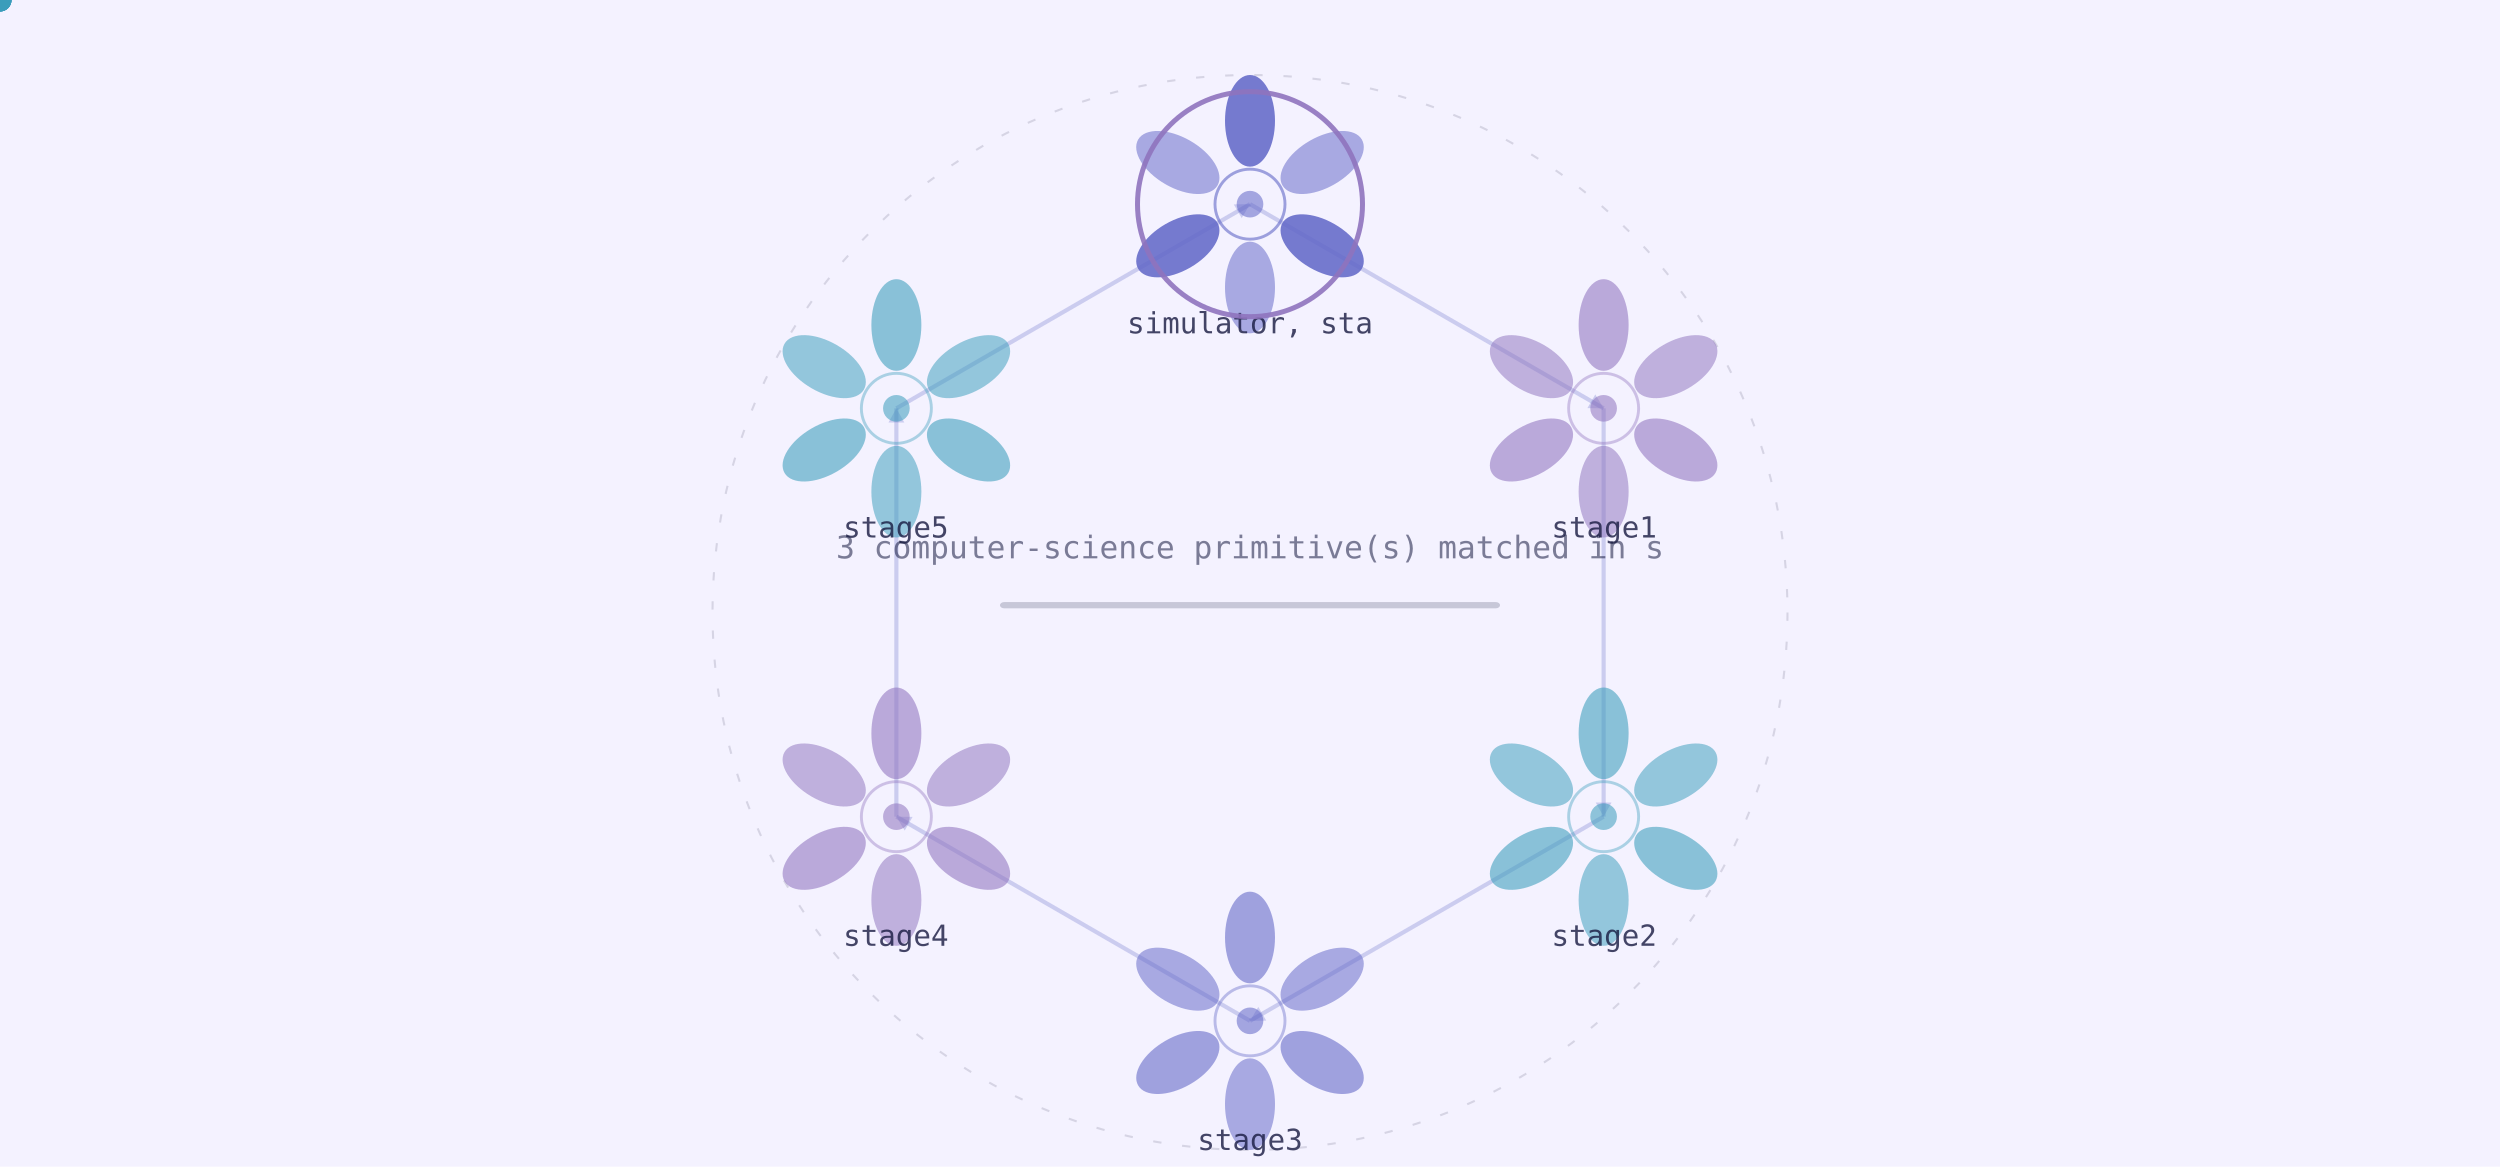
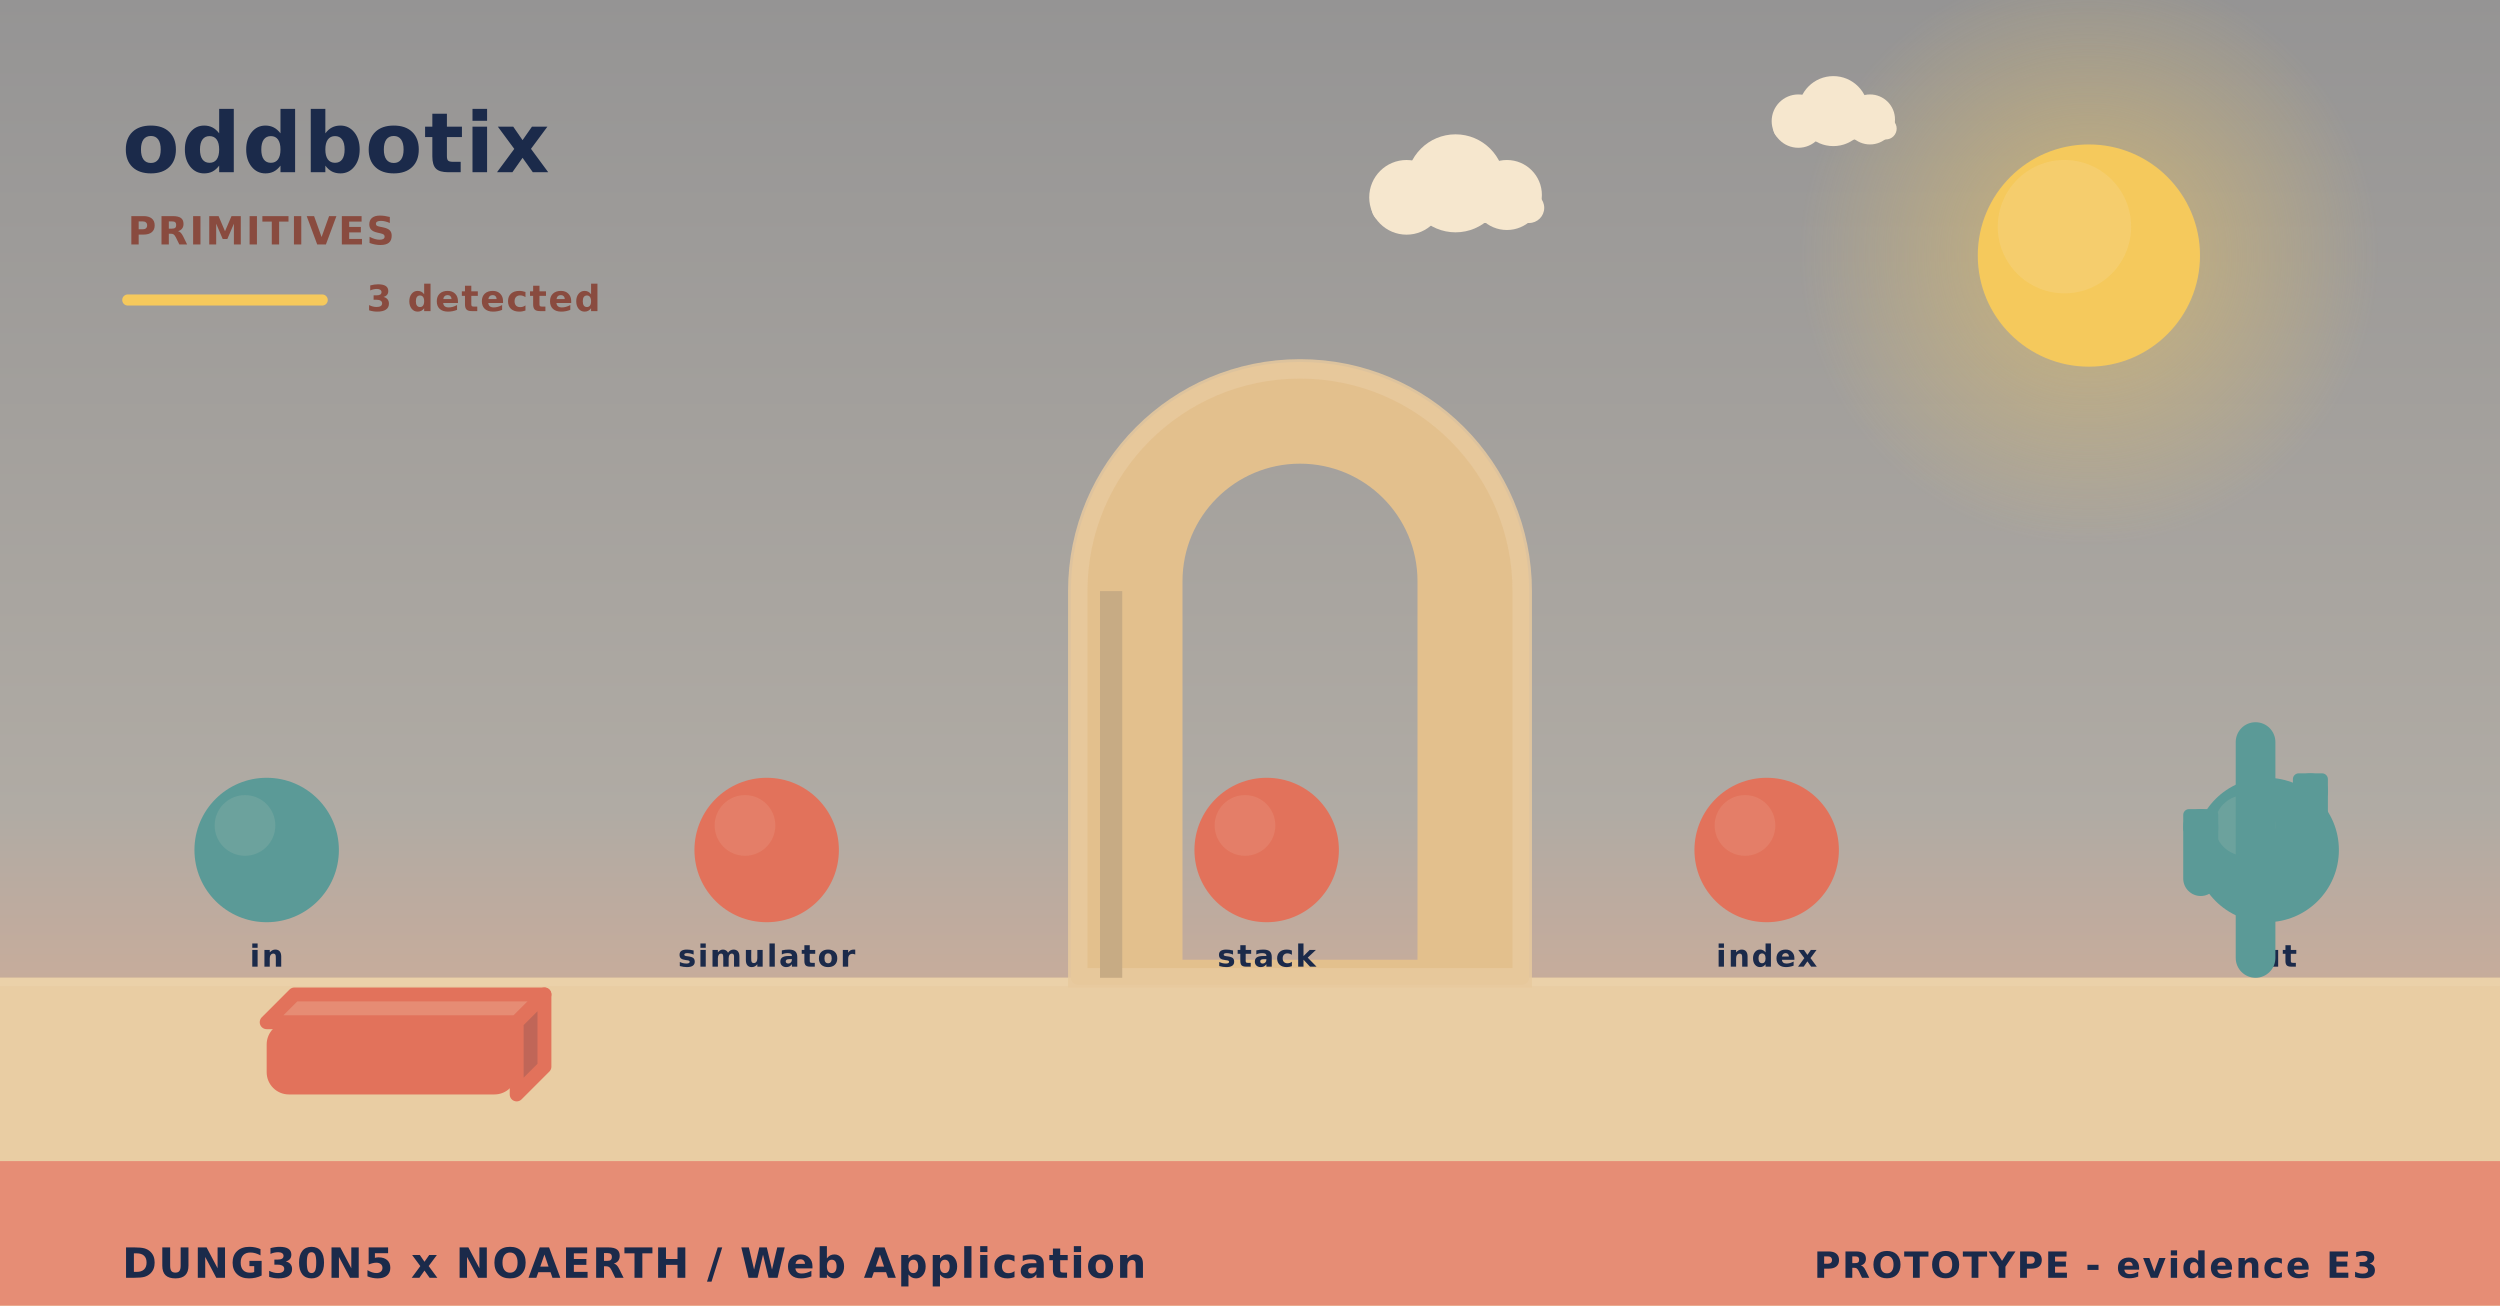
- <svg xmlns="http://www.w3.org/2000/svg" viewBox="0 0 1200 560" width="1200" height="560" role="img" aria-label="oddbotix state machine">
-   <rect width="1200" height="560" fill="#f4f2ff" />
-   <defs>
-     <linearGradient id="gs" x1="0" y1="0" x2="1" y2="1">
-       <stop offset="0%" stop-color="#6166c7" />
-       <stop offset="100%" stop-color="#8f73be" />
-     </linearGradient>
-   </defs>
-   <circle cx="600.00" cy="294.00" r="258.00" fill="none" stroke="rgba(23,26,64,0.140)" stroke-width="1.00" opacity="1.00" stroke-dasharray="4 10" />
-   <line x1="600.00" y1="98.00" x2="769.74" y2="196.00" stroke="rgba(97,102,199,0.500)" stroke-width="2.00" opacity="0.55" />
-   <polygon points="769.74,196.00 765.75,189.31 761.95,195.89" fill="rgba(97,102,199,0.500)" opacity="0.55" />
-   <g opacity="0.9">
-     <circle cx="0.00" cy="0.00" r="5.50" fill="#3b9dbb" opacity="1.00" />
-     <animateTransform attributeName="transform" type="translate" values="600.00,98.00 769.74,196.00" dur="6.4s" begin="0.0s" repeatCount="indefinite" />
-     <animateTransform attributeName="transform" type="translate" values="769.74,196.00 600.00,98.00" dur="6.4s" begin="3.2s" repeatCount="indefinite" />
+ <svg xmlns="http://www.w3.org/2000/svg" width="900" height="470" viewBox="0 0 900 470" role="img" aria-label="oddbotix - how it behaves">
+   <linearGradient id="skys" x1="0" y1="0" x2="0" y2="1">
+     <stop offset="0" stop-color="#959494" />
+     <stop offset="0.62" stop-color="#b0aba4" />
+     <stop offset="1" stop-color="#f3ad8a" />
+   </linearGradient>
+   <rect width="900" height="470" fill="url(#skys)" />
+   <radialGradient id="suns">
+     <stop offset="0.35" stop-color="#f5c95c" stop-opacity="0.34" />
+     <stop offset="1" stop-color="#f5c95c" stop-opacity="0" />
+   </radialGradient>
+   <circle cx="752" cy="92" r="104" fill="url(#suns)" />
+   <circle cx="752" cy="92" r="40" fill="#f5c95c" />
+   <circle cx="743.2" cy="81.6" r="24" fill="#f5d27e" opacity="0.5" />
+   <g>
+     <circle cx="524" cy="66" r="17.64" fill="#f6e7ce" />
+     <circle cx="506.36" cy="71.04" r="13.44" fill="#f6e7ce" />
+     <circle cx="542.48" cy="70.2" r="12.6" fill="#f6e7ce" />
+     <rect x="493.76" y="69.36" width="62.16" height="10.92" rx="5.46" fill="#f6e7ce" />
+     <animateTransform attributeName="transform" type="translate" values="0 0;24 0;0 0" dur="36s" begin="0s" repeatCount="indefinite" />
  </g>
-   <line x1="769.74" y1="196.00" x2="769.74" y2="392.00" stroke="rgba(97,102,199,0.500)" stroke-width="2.00" opacity="0.55" />
-   <polygon points="769.74,392.00 773.54,385.20 765.94,385.20" fill="rgba(97,102,199,0.500)" opacity="0.55" />
-   <g opacity="0.9">
-     <circle cx="0.00" cy="0.00" r="5.50" fill="#3b9dbb" opacity="1.00" />
-     <animateTransform attributeName="transform" type="translate" values="769.74,196.00 769.74,392.00" dur="6.4s" begin="1.067s" repeatCount="indefinite" />
-     <animateTransform attributeName="transform" type="translate" values="769.74,392.00 769.74,196.00" dur="6.4s" begin="4.267s" repeatCount="indefinite" />
+   <g>
+     <circle cx="660" cy="40" r="12.6" fill="#f6e7ce" />
+     <circle cx="647.4" cy="43.6" r="9.6" fill="#f6e7ce" />
+     <circle cx="673.2" cy="43" r="9" fill="#f6e7ce" />
+     <rect x="638.4" y="42.4" width="44.4" height="7.8" rx="3.9" fill="#f6e7ce" />
+     <animateTransform attributeName="transform" type="translate" values="0 0;-18 0;0 0" dur="46s" begin="3s" repeatCount="indefinite" />
  </g>
-   <line x1="769.74" y1="392.00" x2="600.00" y2="490.00" stroke="rgba(97,102,199,0.500)" stroke-width="2.00" opacity="0.55" />
-   <polygon points="600.00,490.00 607.79,489.89 603.99,483.31" fill="rgba(97,102,199,0.500)" opacity="0.55" />
-   <g opacity="0.9">
-     <circle cx="0.00" cy="0.00" r="5.50" fill="#3b9dbb" opacity="1.00" />
-     <animateTransform attributeName="transform" type="translate" values="769.74,392.00 600.00,490.00" dur="6.4s" begin="2.133s" repeatCount="indefinite" />
-     <animateTransform attributeName="transform" type="translate" values="600.00,490.00 769.74,392.00" dur="6.4s" begin="5.333s" repeatCount="indefinite" />
+   <rect x="0" y="352" width="900" height="118" fill="#e9cda3" />
+   <rect x="0" y="352" width="900" height="3" fill="#ebd1a9" />
+   <text x="44" y="62" font-family="Verdana,DejaVu Sans,sans-serif" font-size="30" font-weight="700" letter-spacing="0.6" fill="#1b2a4a" text-anchor="start">oddbotix</text>
+   <text x="46" y="88" font-family="Verdana,DejaVu Sans,sans-serif" font-size="14" font-weight="700" letter-spacing="0.6" fill="#894b3f" text-anchor="start">PRIMITIVES</text>
+   <rect x="44" y="106" width="74" height="4" rx="2" fill="#f5c95c" />
+   <text x="132" y="112" font-family="Verdana,DejaVu Sans,sans-serif" font-size="13" font-weight="700" letter-spacing="0.6" fill="#894b3f" text-anchor="start">3 detected</text>
+   <path d="M388,352 L388,212.8 A80,80 0 0 1 548,212.8 L548,352 Z M423.2,348 L423.2,209.22 A44.8,44.8 0 0 1 512.8,209.22 L512.8,348 Z" fill="#e3c08d" fill-rule="evenodd" stroke="#e3c08d" stroke-width="5" stroke-linejoin="round" />
+   <path d="M388,352 L388,212.8 A80,80 0 0 1 548,212.8 L548,352 Z" fill="none" stroke="#e8c99d" stroke-width="7" stroke-linecap="round" opacity="0.85" />
+   <rect x="396" y="212.8" width="8" height="139.2" fill="#c7ab84" />
+   <circle cx="96" cy="306" r="26" fill="#5b9a97" />
+   <circle cx="88.2" cy="297.16" r="10.92" fill="#7aa9a2" opacity="0.55" />
+   <text x="96" y="348" font-family="Verdana,DejaVu Sans,sans-serif" font-size="11" font-weight="700" letter-spacing="0.6" fill="#1b2a4a" text-anchor="middle">in</text>
+   <g>
+     <circle cx="276" cy="306" r="26" fill="#e2725b" />
+     <circle cx="268.2" cy="297.16" r="10.92" fill="#e68972" opacity="0.55" />
+     <animate attributeName="opacity" values="0.8;1;0.8" dur="4.6s" begin="0s" repeatCount="indefinite" />
  </g>
-   <line x1="600.00" y1="490.00" x2="430.26" y2="392.00" stroke="rgba(97,102,199,0.500)" stroke-width="2.00" opacity="0.55" />
-   <polygon points="430.26,392.00 434.25,398.69 438.05,392.11" fill="rgba(97,102,199,0.500)" opacity="0.55" />
-   <g opacity="0.9">
-     <circle cx="0.00" cy="0.00" r="5.50" fill="#3b9dbb" opacity="1.00" />
-     <animateTransform attributeName="transform" type="translate" values="600.00,490.00 430.26,392.00" dur="6.4s" begin="3.2s" repeatCount="indefinite" />
-     <animateTransform attributeName="transform" type="translate" values="430.26,392.00 600.00,490.00" dur="6.4s" begin="6.4s" repeatCount="indefinite" />
+   <text x="276" y="348" font-family="Verdana,DejaVu Sans,sans-serif" font-size="11" font-weight="700" letter-spacing="0.6" fill="#1b2a4a" text-anchor="middle">simulator</text>
+   <g>
+     <circle cx="456" cy="306" r="26" fill="#e2725b" />
+     <circle cx="448.2" cy="297.16" r="10.92" fill="#e68972" opacity="0.55" />
+     <animate attributeName="opacity" values="0.8;1;0.8" dur="5.2s" begin="0s" repeatCount="indefinite" />
  </g>
-   <line x1="430.26" y1="392.00" x2="430.26" y2="196.00" stroke="rgba(97,102,199,0.500)" stroke-width="2.00" opacity="0.55" />
-   <polygon points="430.26,196.00 426.46,202.80 434.06,202.80" fill="rgba(97,102,199,0.500)" opacity="0.55" />
-   <g opacity="0.9">
-     <circle cx="0.00" cy="0.00" r="5.50" fill="#3b9dbb" opacity="1.00" />
-     <animateTransform attributeName="transform" type="translate" values="430.26,392.00 430.26,196.00" dur="6.4s" begin="4.267s" repeatCount="indefinite" />
-     <animateTransform attributeName="transform" type="translate" values="430.26,196.00 430.26,392.00" dur="6.4s" begin="7.467s" repeatCount="indefinite" />
+   <text x="456" y="348" font-family="Verdana,DejaVu Sans,sans-serif" font-size="11" font-weight="700" letter-spacing="0.6" fill="#1b2a4a" text-anchor="middle">stack</text>
+   <g>
+     <circle cx="636" cy="306" r="26" fill="#e2725b" />
+     <circle cx="628.2" cy="297.16" r="10.92" fill="#e68972" opacity="0.55" />
+     <animate attributeName="opacity" values="0.8;1;0.8" dur="5.8s" begin="0s" repeatCount="indefinite" />
  </g>
-   <line x1="430.26" y1="196.00" x2="600.00" y2="98.00" stroke="rgba(97,102,199,0.500)" stroke-width="2.00" opacity="0.55" />
-   <polygon points="600.00,98.00 592.21,98.11 596.01,104.69" fill="rgba(97,102,199,0.500)" opacity="0.55" />
-   <g opacity="0.9">
-     <circle cx="0.00" cy="0.00" r="5.50" fill="#3b9dbb" opacity="1.00" />
-     <animateTransform attributeName="transform" type="translate" values="430.26,196.00 600.00,98.00" dur="6.4s" begin="5.333s" repeatCount="indefinite" />
-     <animateTransform attributeName="transform" type="translate" values="600.00,98.00 430.26,196.00" dur="6.4s" begin="8.533s" repeatCount="indefinite" />
-   </g>
-   <ellipse cx="600.00" cy="58.00" rx="12.00" ry="22.00" fill="rgba(97,102,199,0.900)" opacity="0.95" transform="rotate(0.0 600.00 58.00)" />
-   <ellipse cx="634.64" cy="78.00" rx="12.00" ry="22.00" fill="rgba(97,102,199,0.550)" opacity="0.95" transform="rotate(60.0 634.64 78.00)" />
-   <ellipse cx="634.64" cy="118.00" rx="12.00" ry="22.00" fill="rgba(97,102,199,0.900)" opacity="0.95" transform="rotate(120.0 634.64 118.00)" />
-   <ellipse cx="600.00" cy="138.00" rx="12.00" ry="22.00" fill="rgba(97,102,199,0.550)" opacity="0.95" transform="rotate(180.0 600.00 138.00)" />
-   <ellipse cx="565.36" cy="118.00" rx="12.00" ry="22.00" fill="rgba(97,102,199,0.900)" opacity="0.95" transform="rotate(240.0 565.36 118.00)" />
-   <ellipse cx="565.36" cy="78.00" rx="12.00" ry="22.00" fill="rgba(97,102,199,0.550)" opacity="0.95" transform="rotate(300.0 565.36 78.00)" />
-   <circle cx="600.00" cy="98.00" r="16.80" fill="none" stroke="rgba(97,102,199,0.900)" stroke-width="1.40" opacity="0.66" />
-   <circle cx="600.00" cy="98.00" r="6.40" fill="rgba(97,102,199,0.550)" opacity="1.00" />
-   <text x="600" y="160" font-family="ui-monospace,Menlo,monospace" font-size="14" fill="rgba(23,26,64,0.800)" text-anchor="middle">simulator, sta</text>
-   <g>
-     <circle cx="600.00" cy="98.00" r="54.00" fill="none" stroke="#8f73be" stroke-width="2.40" opacity="0.90" />
-     <animate attributeName="opacity" values="0.25;1.0;0.25" dur="12.8s" begin="0.0s" repeatCount="indefinite" />
-   </g>
-   <ellipse cx="769.74" cy="156.00" rx="12.00" ry="22.00" fill="rgba(143,115,190,0.600)" opacity="0.95" transform="rotate(0.0 769.74 156.00)" />
-   <ellipse cx="804.38" cy="176.00" rx="12.00" ry="22.00" fill="rgba(143,115,190,0.550)" opacity="0.95" transform="rotate(60.0 804.38 176.00)" />
-   <ellipse cx="804.38" cy="216.00" rx="12.00" ry="22.00" fill="rgba(143,115,190,0.600)" opacity="0.95" transform="rotate(120.0 804.38 216.00)" />
-   <ellipse cx="769.74" cy="236.00" rx="12.00" ry="22.00" fill="rgba(143,115,190,0.550)" opacity="0.95" transform="rotate(180.0 769.74 236.00)" />
-   <ellipse cx="735.10" cy="216.00" rx="12.00" ry="22.00" fill="rgba(143,115,190,0.600)" opacity="0.95" transform="rotate(240.0 735.10 216.00)" />
-   <ellipse cx="735.10" cy="176.00" rx="12.00" ry="22.00" fill="rgba(143,115,190,0.550)" opacity="0.95" transform="rotate(300.0 735.10 176.00)" />
-   <circle cx="769.74" cy="196.00" r="16.80" fill="none" stroke="rgba(143,115,190,0.600)" stroke-width="1.40" opacity="0.66" />
-   <circle cx="769.74" cy="196.00" r="6.40" fill="rgba(143,115,190,0.550)" opacity="1.00" />
-   <text x="770" y="258" font-family="ui-monospace,Menlo,monospace" font-size="14" fill="rgba(23,26,64,0.800)" text-anchor="middle">stage1</text>
-   <ellipse cx="769.74" cy="352.00" rx="12.00" ry="22.00" fill="rgba(59,157,187,0.600)" opacity="0.95" transform="rotate(0.0 769.74 352.00)" />
-   <ellipse cx="804.38" cy="372.00" rx="12.00" ry="22.00" fill="rgba(59,157,187,0.550)" opacity="0.95" transform="rotate(60.0 804.38 372.00)" />
-   <ellipse cx="804.38" cy="412.00" rx="12.00" ry="22.00" fill="rgba(59,157,187,0.600)" opacity="0.95" transform="rotate(120.0 804.38 412.00)" />
-   <ellipse cx="769.74" cy="432.00" rx="12.00" ry="22.00" fill="rgba(59,157,187,0.550)" opacity="0.95" transform="rotate(180.0 769.74 432.00)" />
-   <ellipse cx="735.10" cy="412.00" rx="12.00" ry="22.00" fill="rgba(59,157,187,0.600)" opacity="0.95" transform="rotate(240.0 735.10 412.00)" />
-   <ellipse cx="735.10" cy="372.00" rx="12.00" ry="22.00" fill="rgba(59,157,187,0.550)" opacity="0.95" transform="rotate(300.0 735.10 372.00)" />
-   <circle cx="769.74" cy="392.00" r="16.80" fill="none" stroke="rgba(59,157,187,0.600)" stroke-width="1.40" opacity="0.66" />
-   <circle cx="769.74" cy="392.00" r="6.40" fill="rgba(59,157,187,0.550)" opacity="1.00" />
-   <text x="770" y="454" font-family="ui-monospace,Menlo,monospace" font-size="14" fill="rgba(23,26,64,0.800)" text-anchor="middle">stage2</text>
-   <ellipse cx="600.00" cy="450.00" rx="12.00" ry="22.00" fill="rgba(97,102,199,0.600)" opacity="0.95" transform="rotate(0.0 600.00 450.00)" />
-   <ellipse cx="634.64" cy="470.00" rx="12.00" ry="22.00" fill="rgba(97,102,199,0.550)" opacity="0.95" transform="rotate(60.0 634.64 470.00)" />
-   <ellipse cx="634.64" cy="510.00" rx="12.00" ry="22.00" fill="rgba(97,102,199,0.600)" opacity="0.95" transform="rotate(120.0 634.64 510.00)" />
-   <ellipse cx="600.00" cy="530.00" rx="12.00" ry="22.00" fill="rgba(97,102,199,0.550)" opacity="0.95" transform="rotate(180.0 600.00 530.00)" />
-   <ellipse cx="565.36" cy="510.00" rx="12.00" ry="22.00" fill="rgba(97,102,199,0.600)" opacity="0.95" transform="rotate(240.0 565.36 510.00)" />
-   <ellipse cx="565.36" cy="470.00" rx="12.00" ry="22.00" fill="rgba(97,102,199,0.550)" opacity="0.95" transform="rotate(300.0 565.36 470.00)" />
-   <circle cx="600.00" cy="490.00" r="16.80" fill="none" stroke="rgba(97,102,199,0.600)" stroke-width="1.40" opacity="0.66" />
-   <circle cx="600.00" cy="490.00" r="6.40" fill="rgba(97,102,199,0.550)" opacity="1.00" />
-   <text x="600" y="552" font-family="ui-monospace,Menlo,monospace" font-size="14" fill="rgba(23,26,64,0.800)" text-anchor="middle">stage3</text>
-   <ellipse cx="430.26" cy="352.00" rx="12.00" ry="22.00" fill="rgba(143,115,190,0.600)" opacity="0.95" transform="rotate(0.0 430.26 352.00)" />
-   <ellipse cx="464.90" cy="372.00" rx="12.00" ry="22.00" fill="rgba(143,115,190,0.550)" opacity="0.95" transform="rotate(60.0 464.90 372.00)" />
-   <ellipse cx="464.90" cy="412.00" rx="12.00" ry="22.00" fill="rgba(143,115,190,0.600)" opacity="0.95" transform="rotate(120.0 464.90 412.00)" />
-   <ellipse cx="430.26" cy="432.00" rx="12.00" ry="22.00" fill="rgba(143,115,190,0.550)" opacity="0.95" transform="rotate(180.0 430.26 432.00)" />
-   <ellipse cx="395.62" cy="412.00" rx="12.00" ry="22.00" fill="rgba(143,115,190,0.600)" opacity="0.95" transform="rotate(240.0 395.62 412.00)" />
-   <ellipse cx="395.62" cy="372.00" rx="12.00" ry="22.00" fill="rgba(143,115,190,0.550)" opacity="0.95" transform="rotate(300.0 395.62 372.00)" />
-   <circle cx="430.26" cy="392.00" r="16.80" fill="none" stroke="rgba(143,115,190,0.600)" stroke-width="1.40" opacity="0.66" />
-   <circle cx="430.26" cy="392.00" r="6.40" fill="rgba(143,115,190,0.550)" opacity="1.00" />
-   <text x="430" y="454" font-family="ui-monospace,Menlo,monospace" font-size="14" fill="rgba(23,26,64,0.800)" text-anchor="middle">stage4</text>
-   <ellipse cx="430.26" cy="156.00" rx="12.00" ry="22.00" fill="rgba(59,157,187,0.600)" opacity="0.95" transform="rotate(0.0 430.26 156.00)" />
-   <ellipse cx="464.90" cy="176.00" rx="12.00" ry="22.00" fill="rgba(59,157,187,0.550)" opacity="0.95" transform="rotate(60.0 464.90 176.00)" />
-   <ellipse cx="464.90" cy="216.00" rx="12.00" ry="22.00" fill="rgba(59,157,187,0.600)" opacity="0.95" transform="rotate(120.0 464.90 216.00)" />
-   <ellipse cx="430.26" cy="236.00" rx="12.00" ry="22.00" fill="rgba(59,157,187,0.550)" opacity="0.95" transform="rotate(180.0 430.26 236.00)" />
-   <ellipse cx="395.62" cy="216.00" rx="12.00" ry="22.00" fill="rgba(59,157,187,0.600)" opacity="0.95" transform="rotate(240.0 395.62 216.00)" />
-   <ellipse cx="395.62" cy="176.00" rx="12.00" ry="22.00" fill="rgba(59,157,187,0.550)" opacity="0.95" transform="rotate(300.0 395.62 176.00)" />
-   <circle cx="430.26" cy="196.00" r="16.80" fill="none" stroke="rgba(59,157,187,0.600)" stroke-width="1.40" opacity="0.66" />
-   <circle cx="430.26" cy="196.00" r="6.40" fill="rgba(59,157,187,0.550)" opacity="1.00" />
-   <text x="430" y="258" font-family="ui-monospace,Menlo,monospace" font-size="14" fill="rgba(23,26,64,0.800)" text-anchor="middle">stage5</text>
-   <rect x="480.00" y="289.00" width="240.00" height="3.00" rx="2.00" fill="rgba(23,26,64,0.200)" opacity="1.00" />
-   <text x="600" y="268" font-family="ui-monospace,Menlo,monospace" font-size="15" fill="rgba(23,26,64,0.550)" text-anchor="middle">3 computer-science primitive(s) matched in s</text>
+   <text x="636" y="348" font-family="Verdana,DejaVu Sans,sans-serif" font-size="11" font-weight="700" letter-spacing="0.6" fill="#1b2a4a" text-anchor="middle">index</text>
+   <circle cx="816" cy="306" r="26" fill="#5b9a97" />
+   <circle cx="808.2" cy="297.16" r="10.92" fill="#7aa9a2" opacity="0.55" />
+   <text x="816" y="348" font-family="Verdana,DejaVu Sans,sans-serif" font-size="11" font-weight="700" letter-spacing="0.6" fill="#1b2a4a" text-anchor="middle">out</text>
+   <path d="M96,368 L186,368 L196,358 L106,358 Z" fill="#e68c74" stroke="#e2725b" stroke-width="5" stroke-linejoin="round" />
+   <path d="M186,368 L196,358 L196,384 L186,394 Z" fill="#c06658" stroke="#e2725b" stroke-width="5" stroke-linejoin="round" />
+   <rect x="96" y="368" width="90" height="26" rx="8" fill="#e2725b" />
+   <rect x="804.86" y="260" width="14.28" height="92" rx="7.14" fill="#5b9a97" />
+   <rect x="785.96" y="291.28" width="12.6" height="31.28" rx="6.3" fill="#5b9a97" />
+   <rect x="785.96" y="291.28" width="12.6" height="9.2" rx="2.1" fill="#5b9a97" />
+   <rect x="825.44" y="278.4" width="12.6" height="31.28" rx="6.3" fill="#5b9a97" />
+   <rect x="825.44" y="278.4" width="12.6" height="9.2" rx="2.1" fill="#5b9a97" />
+   <rect x="0" y="418" width="900" height="52" rx="0" fill="#e68972" opacity="0.94" />
+   <text x="44" y="460" font-family="Verdana,DejaVu Sans,sans-serif" font-size="15" font-weight="700" letter-spacing="0.6" fill="#1b2a4a" text-anchor="start">DUNG30N5 x NOAERTH  /  Web Application</text>
+   <text x="856" y="460" font-family="Verdana,DejaVu Sans,sans-serif" font-size="13" font-weight="700" letter-spacing="0.6" fill="#1b2a4a" text-anchor="end">PROTOTYPE  -  evidence E3</text>
</svg>
